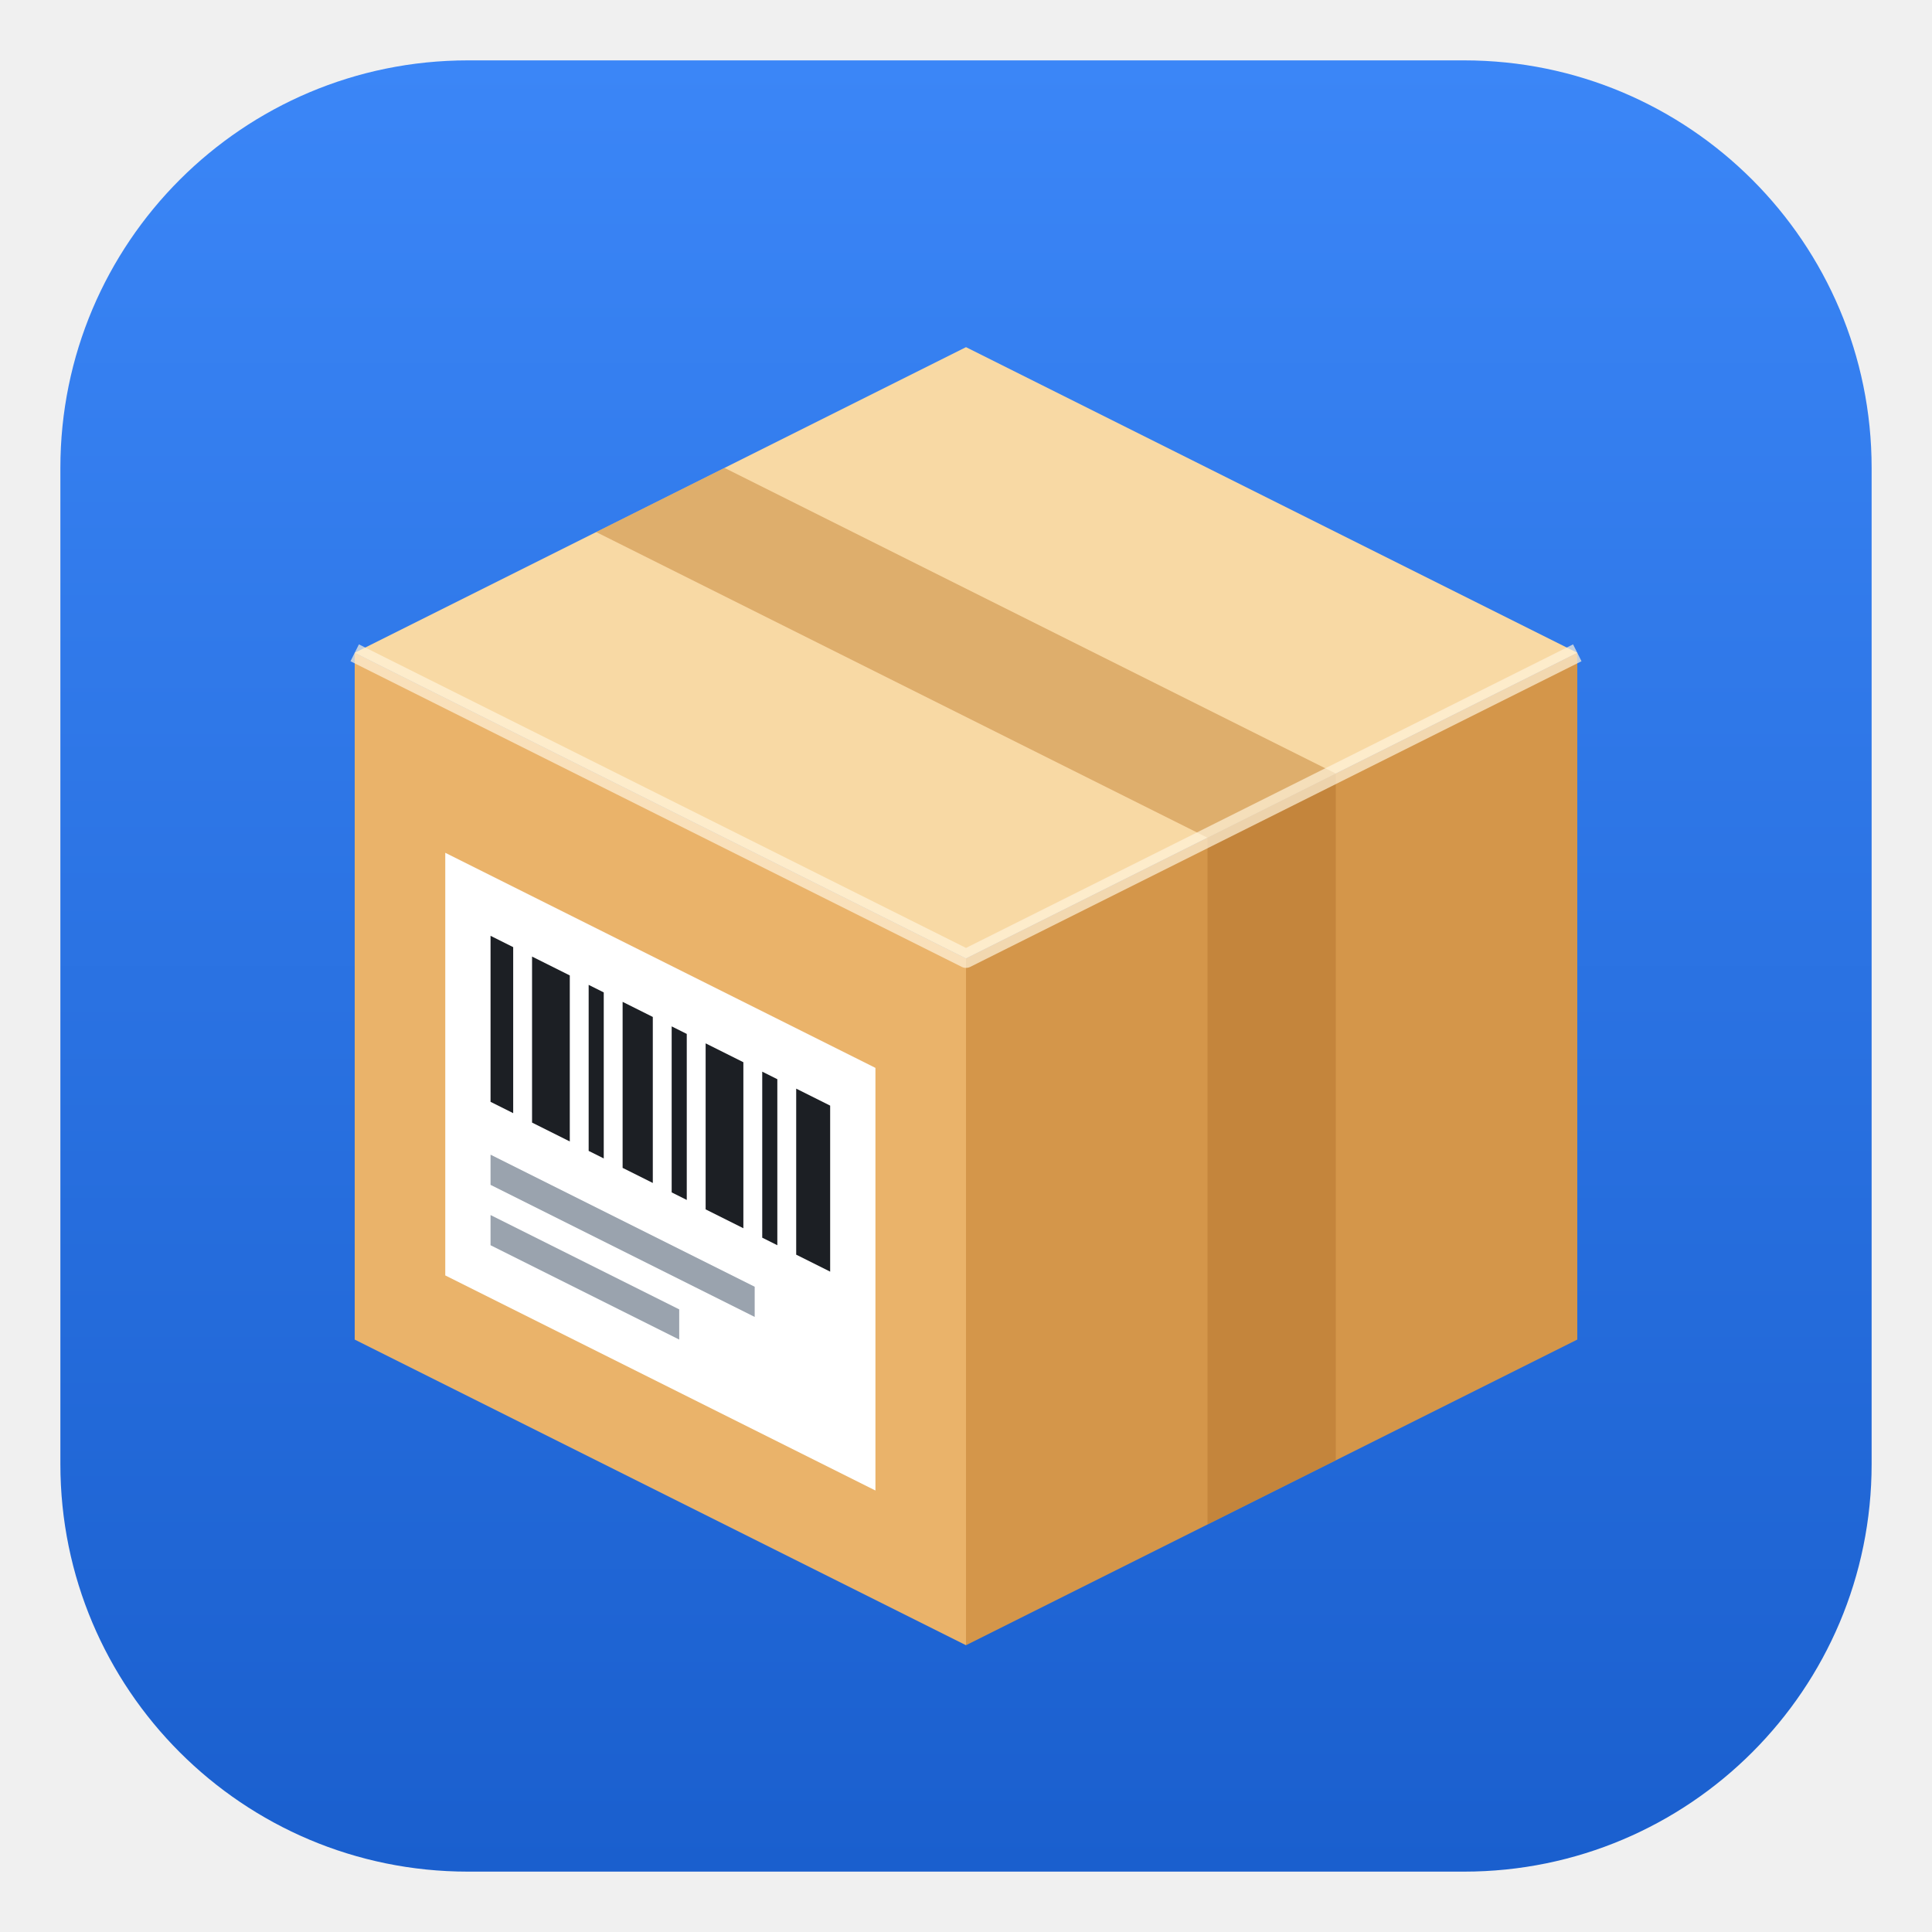
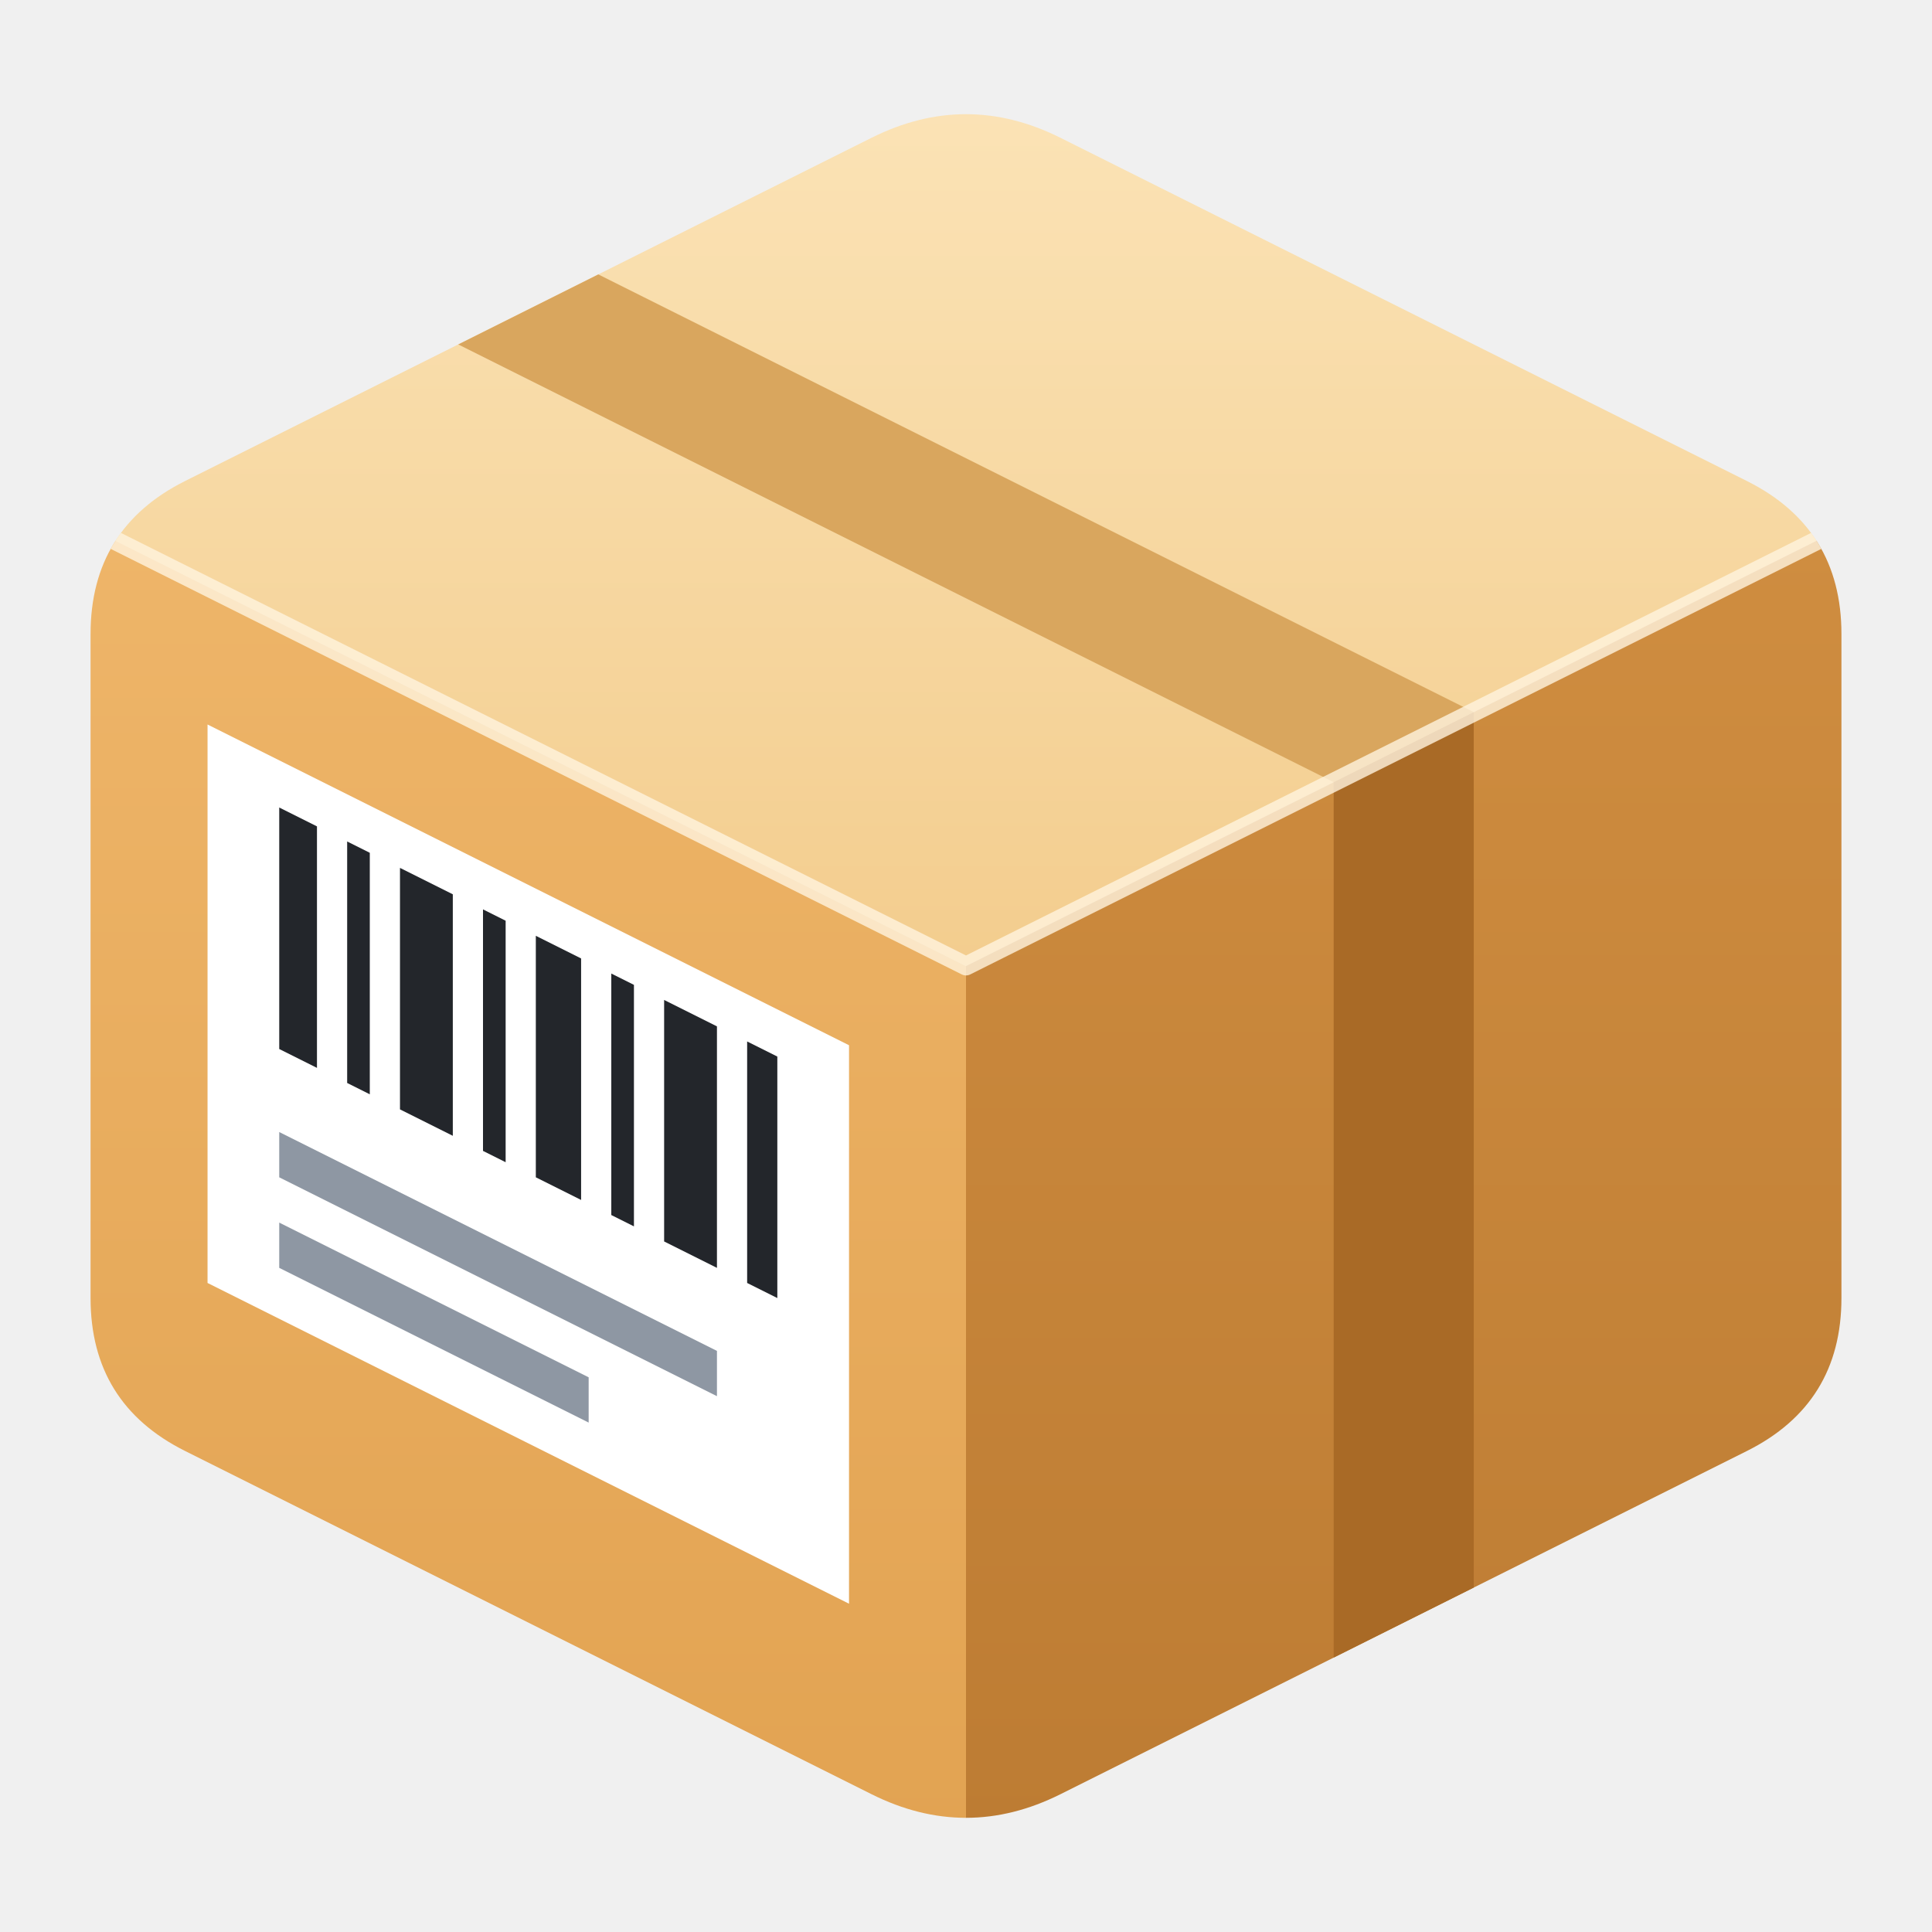
<svg xmlns="http://www.w3.org/2000/svg" viewBox="0 0 512 512" width="512" height="512">
  <defs>
-     <linearGradient id="tile" x1="0" y1="0" x2="0" y2="1">
-       <stop offset="0" stop-color="#3b86f7" />
-       <stop offset="1" stop-color="#1a5fce" />
+     <clipPath id="parcel">
+       <path d="M230.96 36.52 Q256 24 281.04 36.52 L462.96 127.48 Q488 140 488 168 L488 344                Q488 372 462.96 384.52 L281.04 475.48 Q256 488 230.96 475.48 L49.04 384.52                Q24 372 24 344 L24 168 Q24 140 49.04 127.48 Z" />
+     </clipPath>
+     <linearGradient id="top" x1="0" y1="0" x2="0" y2="1">
+       <stop offset="0" stop-color="#fbe3b6" />
+       <stop offset="1" stop-color="#f3cd8e" />
+     </linearGradient>
+     <linearGradient id="left" x1="0" y1="0" x2="0" y2="1">
+       <stop offset="0" stop-color="#eeb569" />
+       <stop offset="1" stop-color="#e2a352" />
+     </linearGradient>
+     <linearGradient id="right" x1="0" y1="0" x2="0" y2="1">
+       <stop offset="0" stop-color="#cf8d40" />
+       <stop offset="1" stop-color="#bd7c33" />
    </linearGradient>
  </defs>
-   <rect x="16" y="16" width="480" height="480" rx="108" fill="url(#tile)" />
-   <polygon points="256,92 418,173 256,254 94,173" fill="#f8d9a4" />
-   <polygon points="94,173 256,254 256,436 94,355" fill="#eab36a" />
-   <polygon points="256,254 418,173 418,355 256,436" fill="#d4964a" />
-   <polygon points="158,141 192,124 354,205 320,222" fill="#c98a3e" opacity="0.55" />
-   <polygon points="320,222 354,205 354,387 320,404" fill="#b97a32" opacity="0.6" />
-   <polygon points="118,226 232,283 232,395 118,338" fill="#ffffff" />
-   <g fill="#1c1f24">
-     <polygon points="130,248 136,251 136,295 130,292" />
-     <polygon points="141,253.5 151,258.5 151,302.5 141,297.5" />
-     <polygon points="156,261 160,263 160,307 156,305" />
-     <polygon points="165,265.5 173,269.5 173,313.5 165,309.5" />
-     <polygon points="178,272 182,274 182,318 178,316" />
-     <polygon points="187,276.5 197,281.5 197,325.5 187,320.5" />
-     <polygon points="202,284 206,286 206,330 202,328" />
-     <polygon points="211,288.5 220,293 220,337 211,332.5" />
+   <g clip-path="url(#parcel)">
+     <polygon points="256,24 488,140 256,256 24,140" fill="url(#top)" />
+     <polygon points="24,140 256,256 256,488 24,372" fill="url(#left)" />
+     <polygon points="256,256 488,140 488,372 256,488" fill="url(#right)" />
+     <polygon points="121.44,91.28 158.56,72.72 390.56,188.72 353.44,207.28" fill="#d9a65e" />
+     <polygon points="353.44,207.28 390.56,188.72 390.56,420.72 353.44,439.28" fill="#a96a26" />
+     <polygon points="55,192 225,277 225,425 55,340" fill="#ffffff" />
+     <g fill="#23262b">
+       <polygon points="74,214 84,219 84,283 74,278" />
+       <polygon points="92,223 98,226 98,290 92,287" />
+       <polygon points="106,230 120,237 120,301 106,294" />
+       <polygon points="128,241 134,244 134,308 128,305" />
+       <polygon points="142,248 154,254 154,318 142,312" />
+       <polygon points="162,258 168,261 168,325 162,322" />
+       <polygon points="176,265 190,272 190,336 176,329" />
+       <polygon points="198,276 206,280 206,344 198,340" />
+     </g>
+     <g fill="#8e97a3">
+       <polygon points="74,300 190,358 190,370 74,312" />
+       <polygon points="74,324 156,365 156,377 74,336" />
+     </g>
  </g>
-   <g fill="#9aa3ae">
-     <polygon points="130,306 200,341 200,349 130,314" />
-     <polygon points="130,322 180,347 180,355 130,330" />
-   </g>
-   <polyline points="94,173 256,254 418,173" fill="none" stroke="#fff3dc" stroke-width="5" stroke-linejoin="round" opacity="0.7" />
+   <polyline points="24,140 256,256 488,140" fill="none" stroke="#fff4de" stroke-width="5" stroke-linejoin="round" opacity="0.8" clip-path="url(#parcel)" />
</svg>
